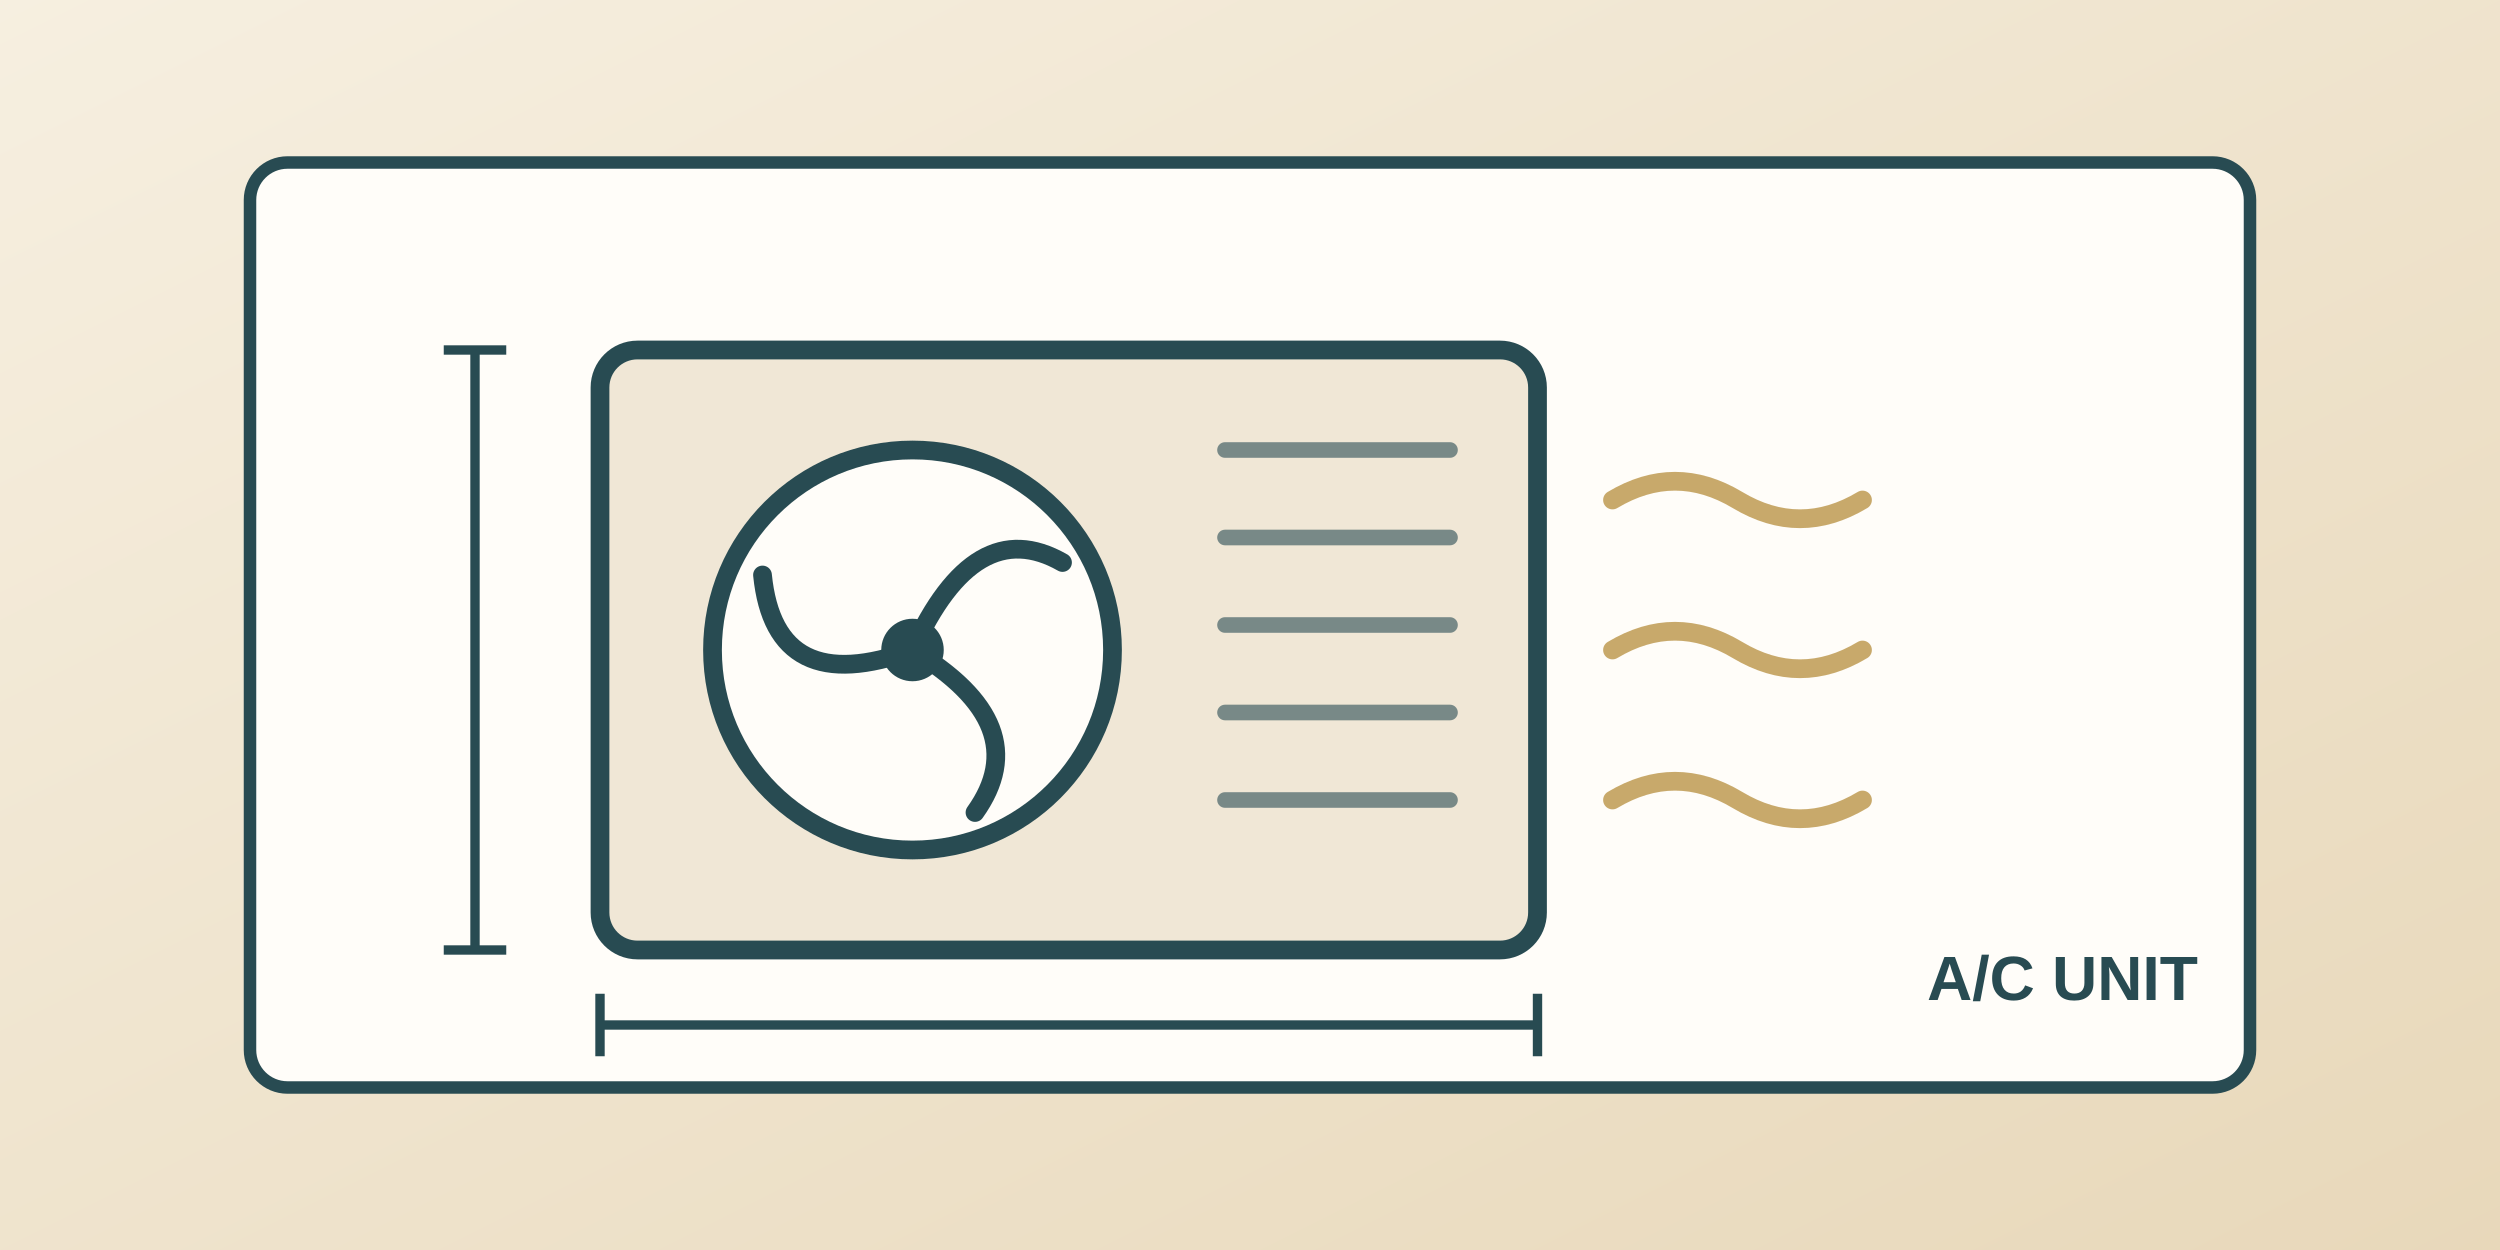
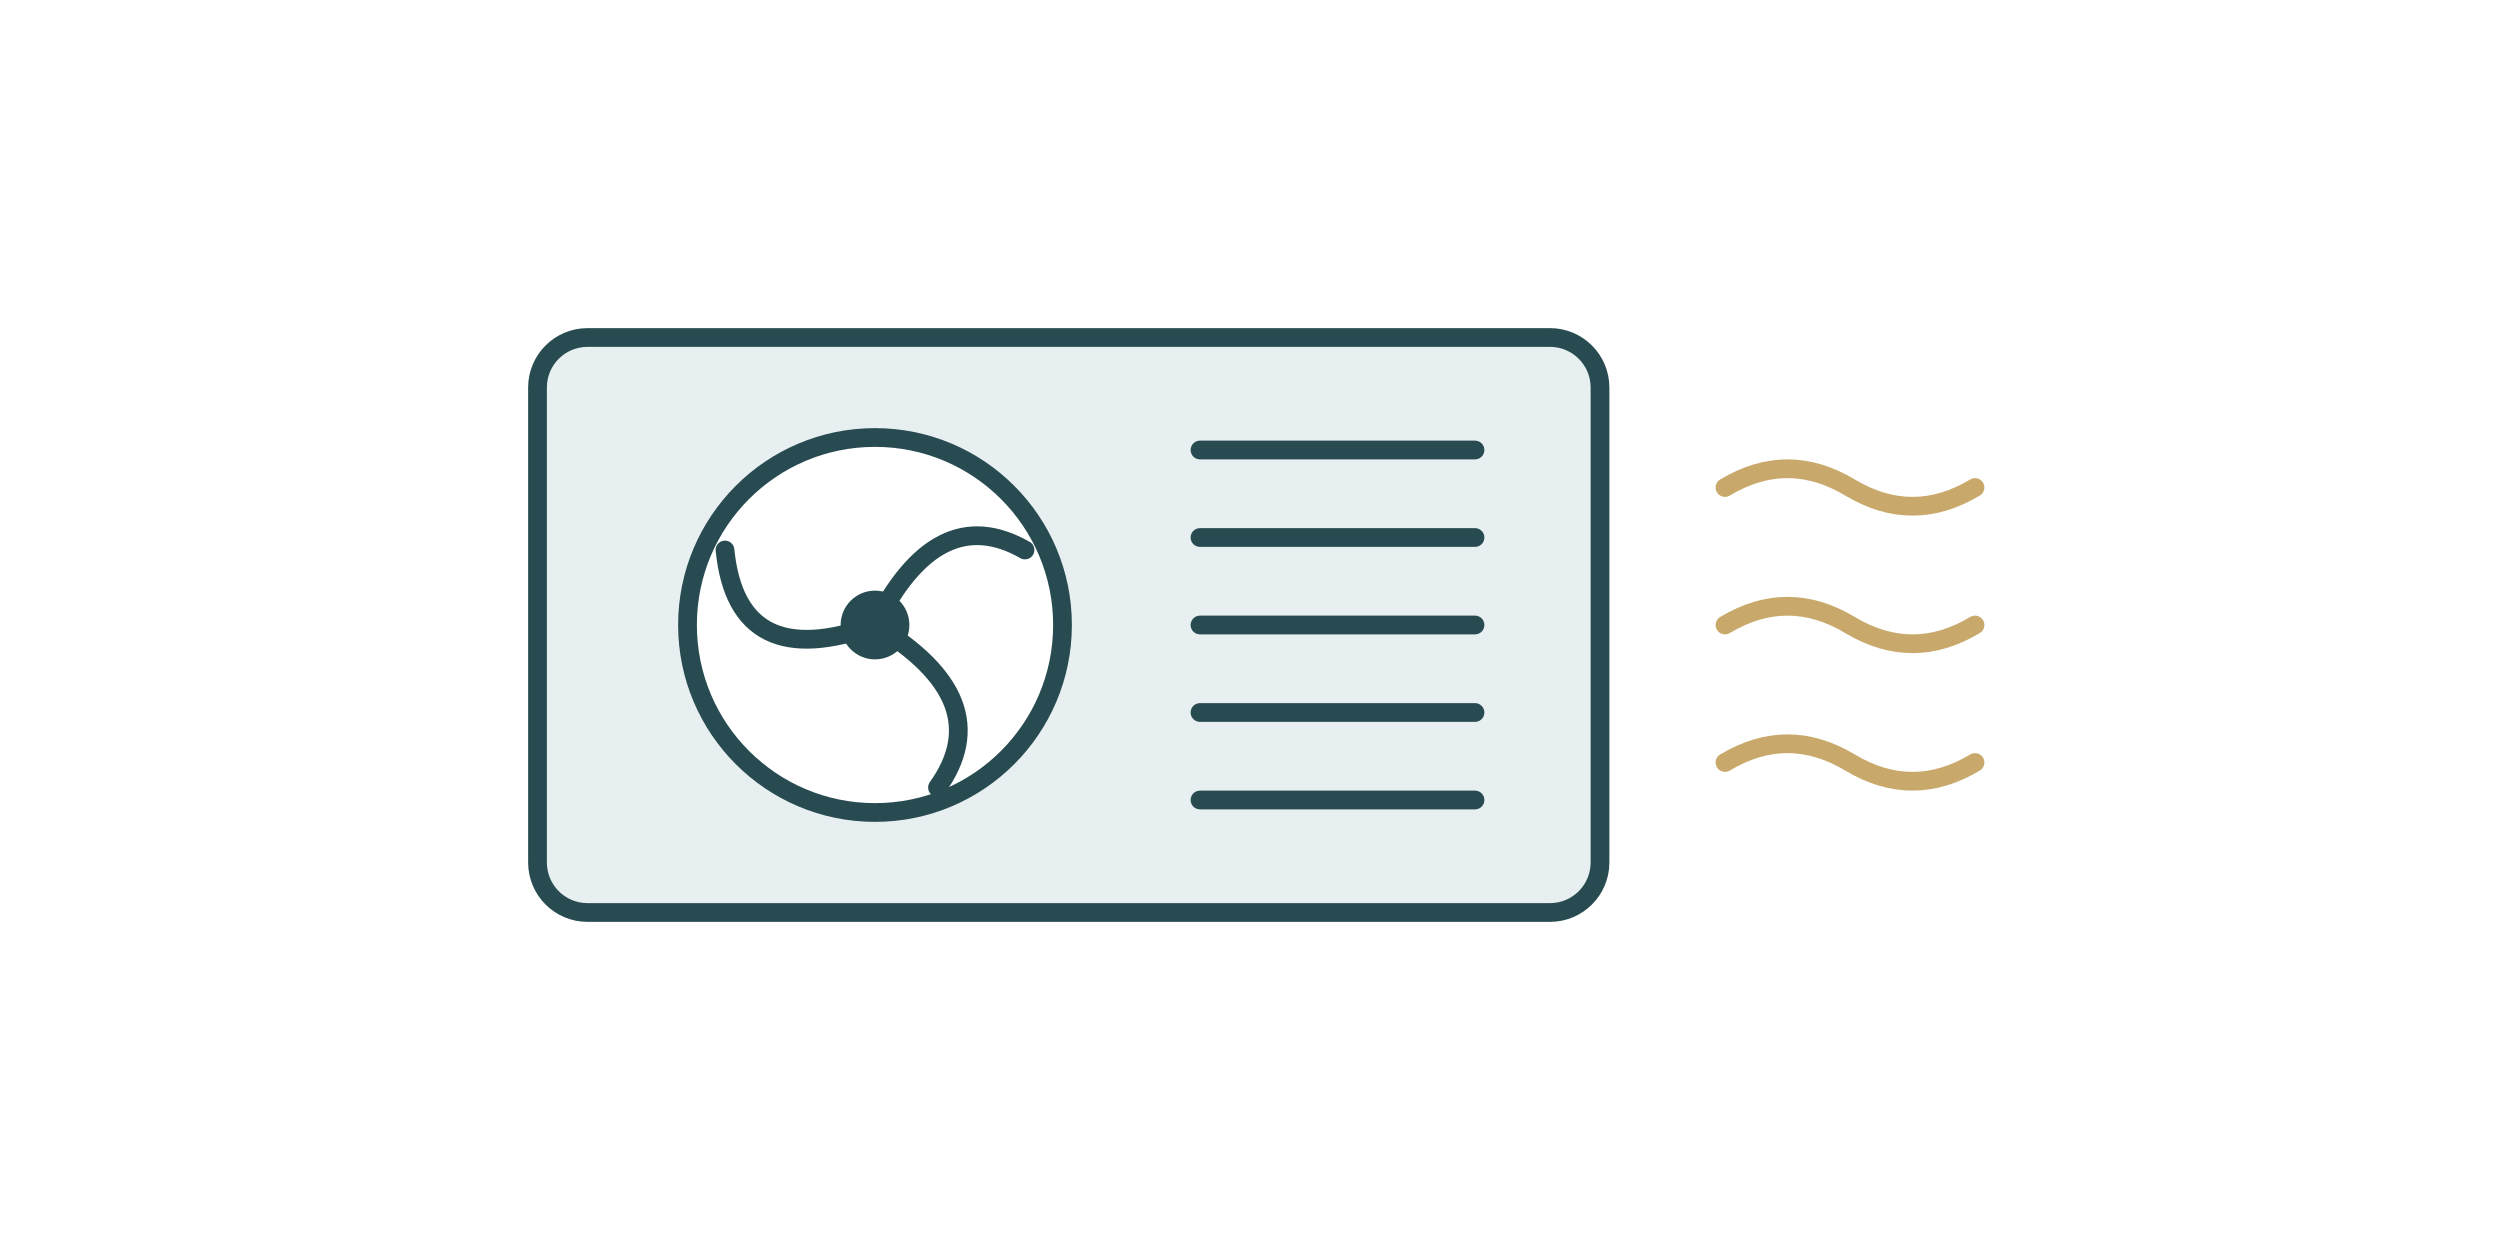
- <svg xmlns="http://www.w3.org/2000/svg" viewBox="0 0 400 200" role="img" aria-label="Air conditioner unit on an engineering drawing">
-   <defs>
-     <linearGradient id="bg" x1="0" y1="0" x2="1" y2="1">
-       <stop offset="0" stop-color="#f6efe0" />
-       <stop offset="1" stop-color="#e8d8ba" />
-     </linearGradient>
-   </defs>
-   <rect width="400" height="200" fill="url(#bg)" />
-   <rect x="40" y="26" width="320" height="148" rx="6" fill="#fffdf9" stroke="#284b52" stroke-width="2" />
-   <rect x="96" y="56" width="150" height="96" rx="6" fill="#f0e7d6" stroke="#284b52" stroke-width="3" />
-   <circle cx="146" cy="104" r="32" fill="#fffdf9" stroke="#284b52" stroke-width="3" />
-   <g fill="none" stroke="#284b52" stroke-width="3" stroke-linecap="round">
-     <path d="M146 104 Q156 82 170 90" />
-     <path d="M146 104 Q166 116 156 130" />
-     <path d="M146 104 Q124 112 122 92" />
+ <svg xmlns="http://www.w3.org/2000/svg" viewBox="0 0 400 200" role="img" aria-label="Air conditioner unit with airflow">
+   <rect width="400" height="200" fill="#ffffff" />
+   <g fill="none" stroke="#284b52" stroke-width="3" stroke-linecap="round" stroke-linejoin="round">
+     <rect x="86" y="54" width="170" height="92" rx="8" fill="#e8eff0" />
+     <circle cx="140" cy="100" r="30" fill="#ffffff" />
+     <path d="M140 100 Q150 80 164 88 M140 100 Q160 112 150 126 M140 100 Q118 108 116 88" />
+     <circle cx="140" cy="100" r="4" fill="#284b52" />
+     <path d="M192 72 H236 M192 86 H236 M192 100 H236 M192 114 H236 M192 128 H236" />
+     <path d="M276 78 q10 -6 20 0 t20 0 M276 100 q10 -6 20 0 t20 0 M276 122 q10 -6 20 0 t20 0" stroke="#c8a96b" />
  </g>
-   <circle cx="146" cy="104" r="5" fill="#284b52" />
-   <g stroke="#284b52" stroke-width="2.5" stroke-linecap="round" opacity="0.6">
-     <path d="M196 72 H232" />
-     <path d="M196 86 H232" />
-     <path d="M196 100 H232" />
-     <path d="M196 114 H232" />
-     <path d="M196 128 H232" />
-   </g>
-   <g fill="none" stroke="#c8a96b" stroke-width="3" stroke-linecap="round">
-     <path d="M258 80 q10 -6 20 0 t20 0" />
-     <path d="M258 104 q10 -6 20 0 t20 0" />
-     <path d="M258 128 q10 -6 20 0 t20 0" />
-   </g>
-   <path d="M96 164 H246" stroke="#284b52" stroke-width="1.5" />
-   <path d="M96 159 V169 M246 159 V169" stroke="#284b52" stroke-width="1.5" />
-   <path d="M76 56 V152" stroke="#284b52" stroke-width="1.5" />
-   <path d="M71 56 H81 M71 152 H81" stroke="#284b52" stroke-width="1.5" />
-   <text x="330" y="160" font-family="Manrope, Arial, sans-serif" font-size="10" font-weight="700" fill="#284b52" text-anchor="middle">A/C UNIT</text>
</svg>
